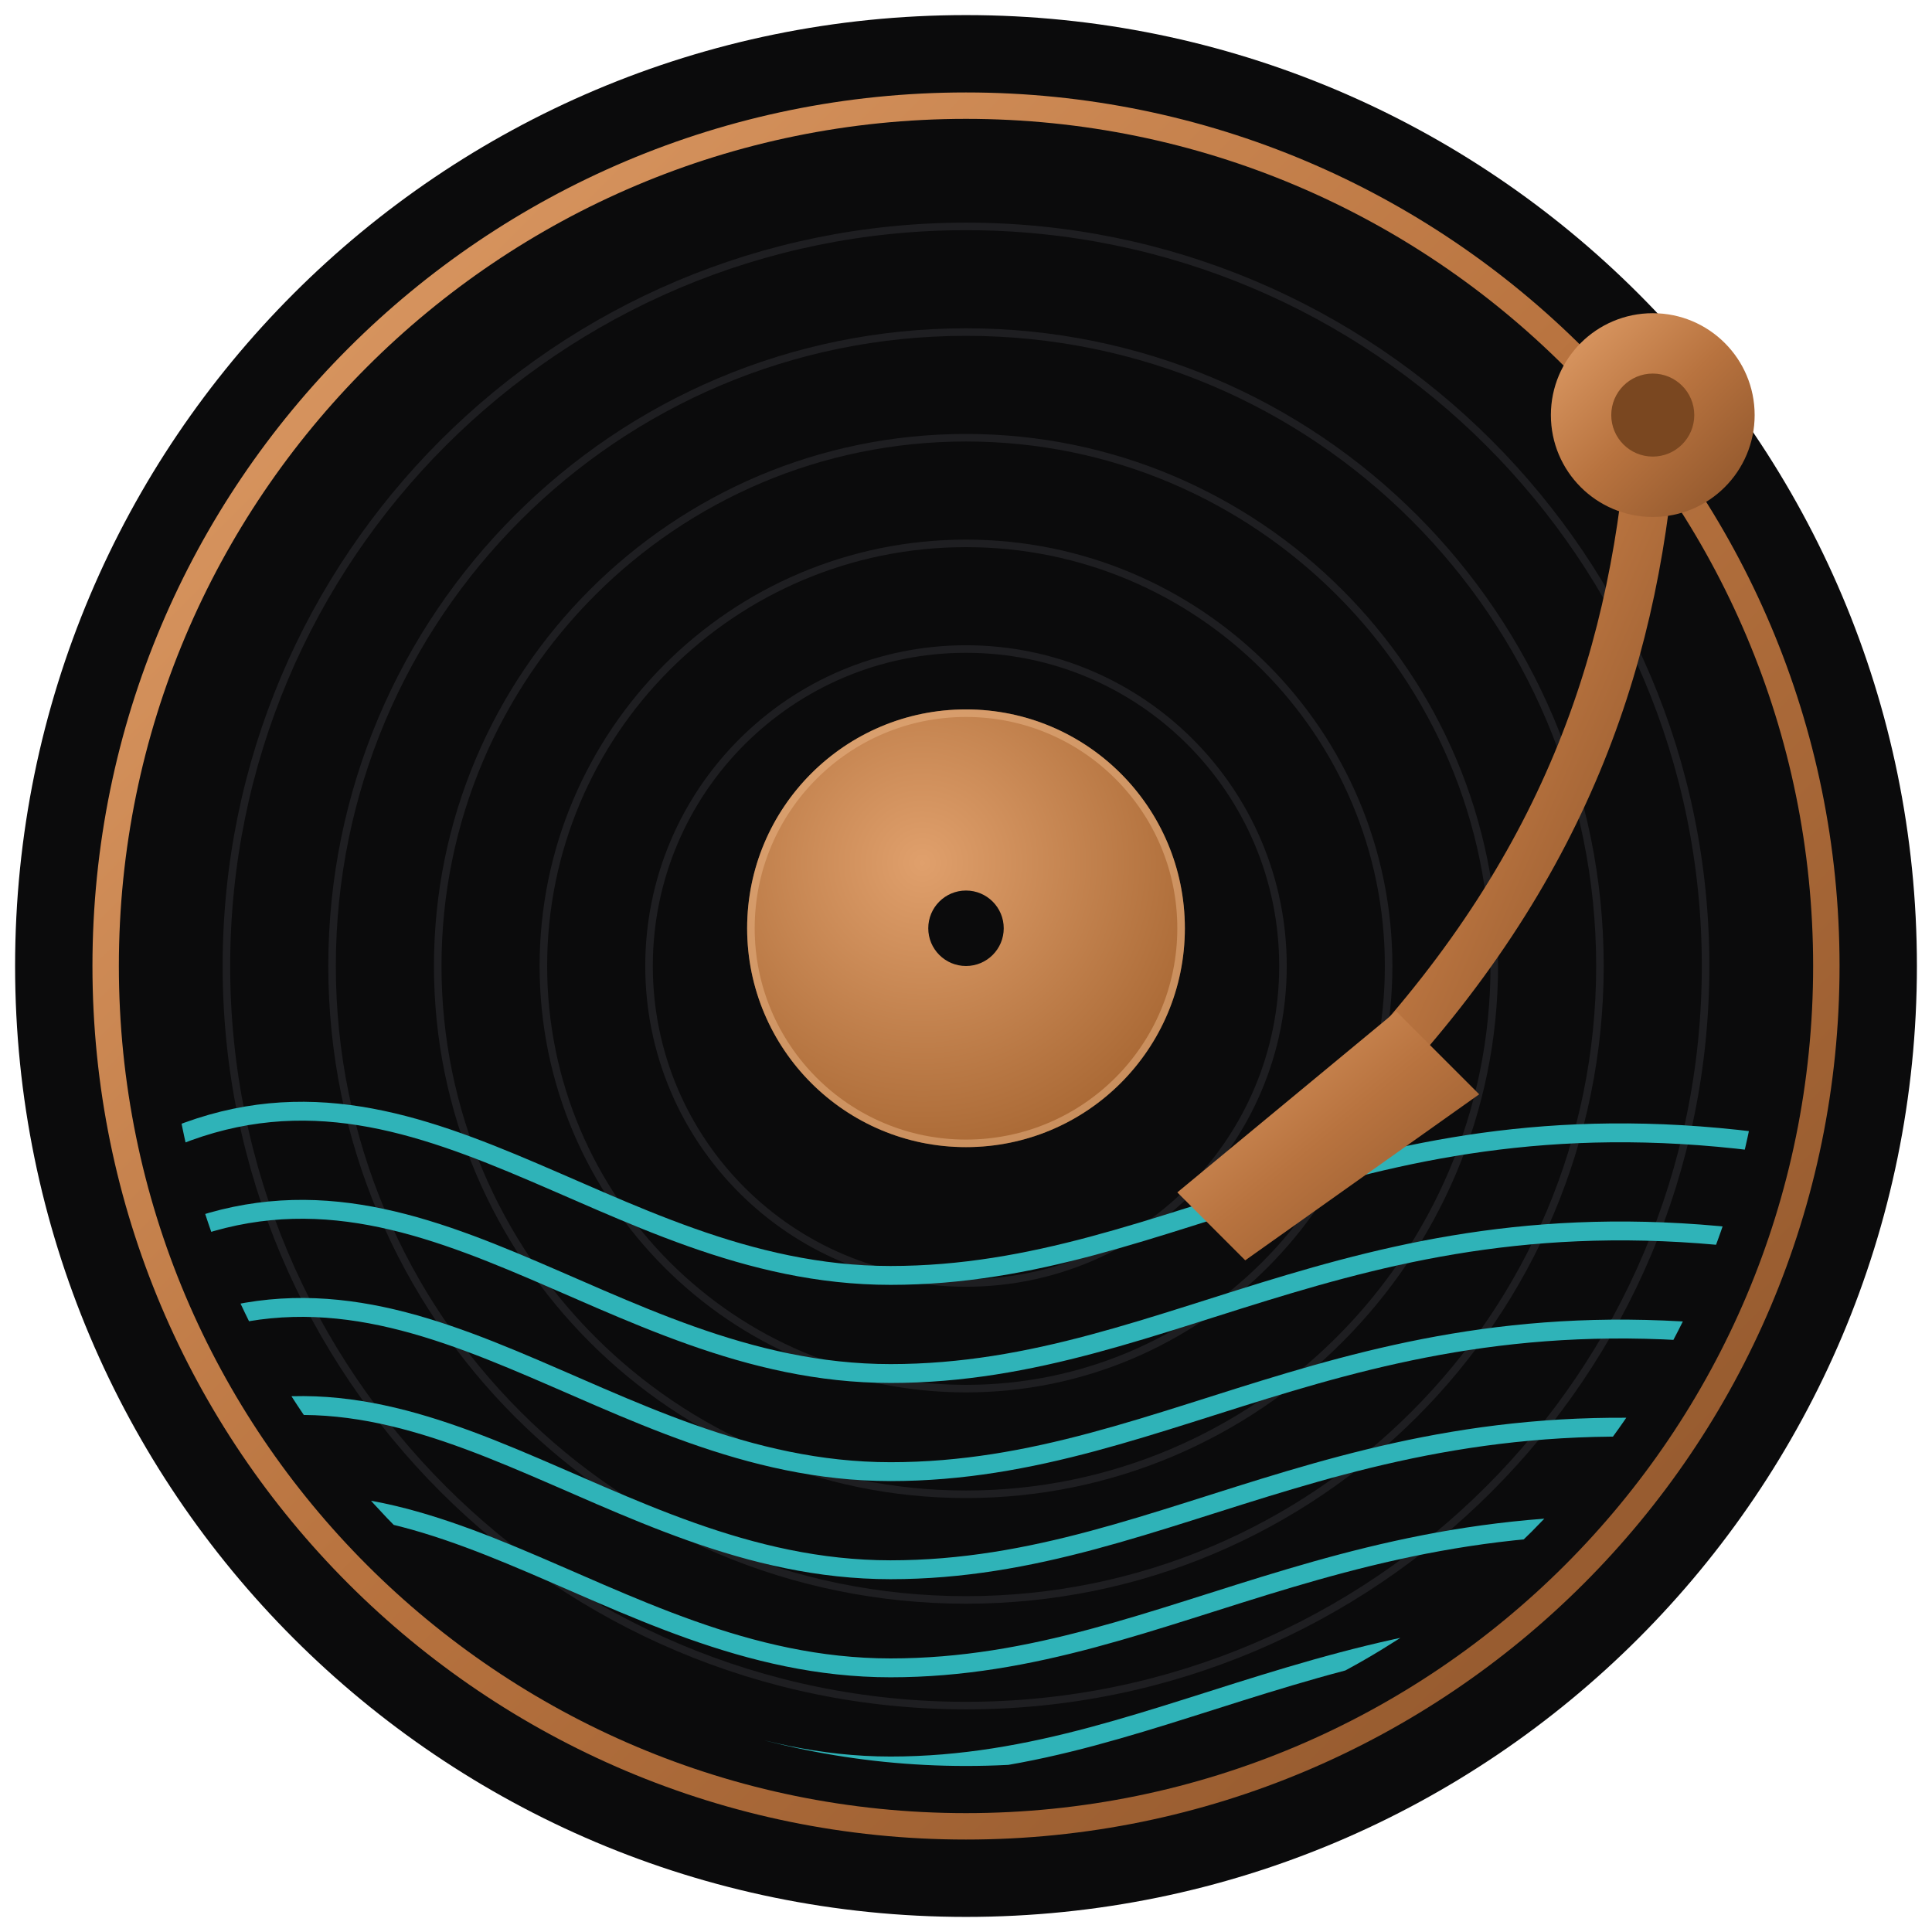
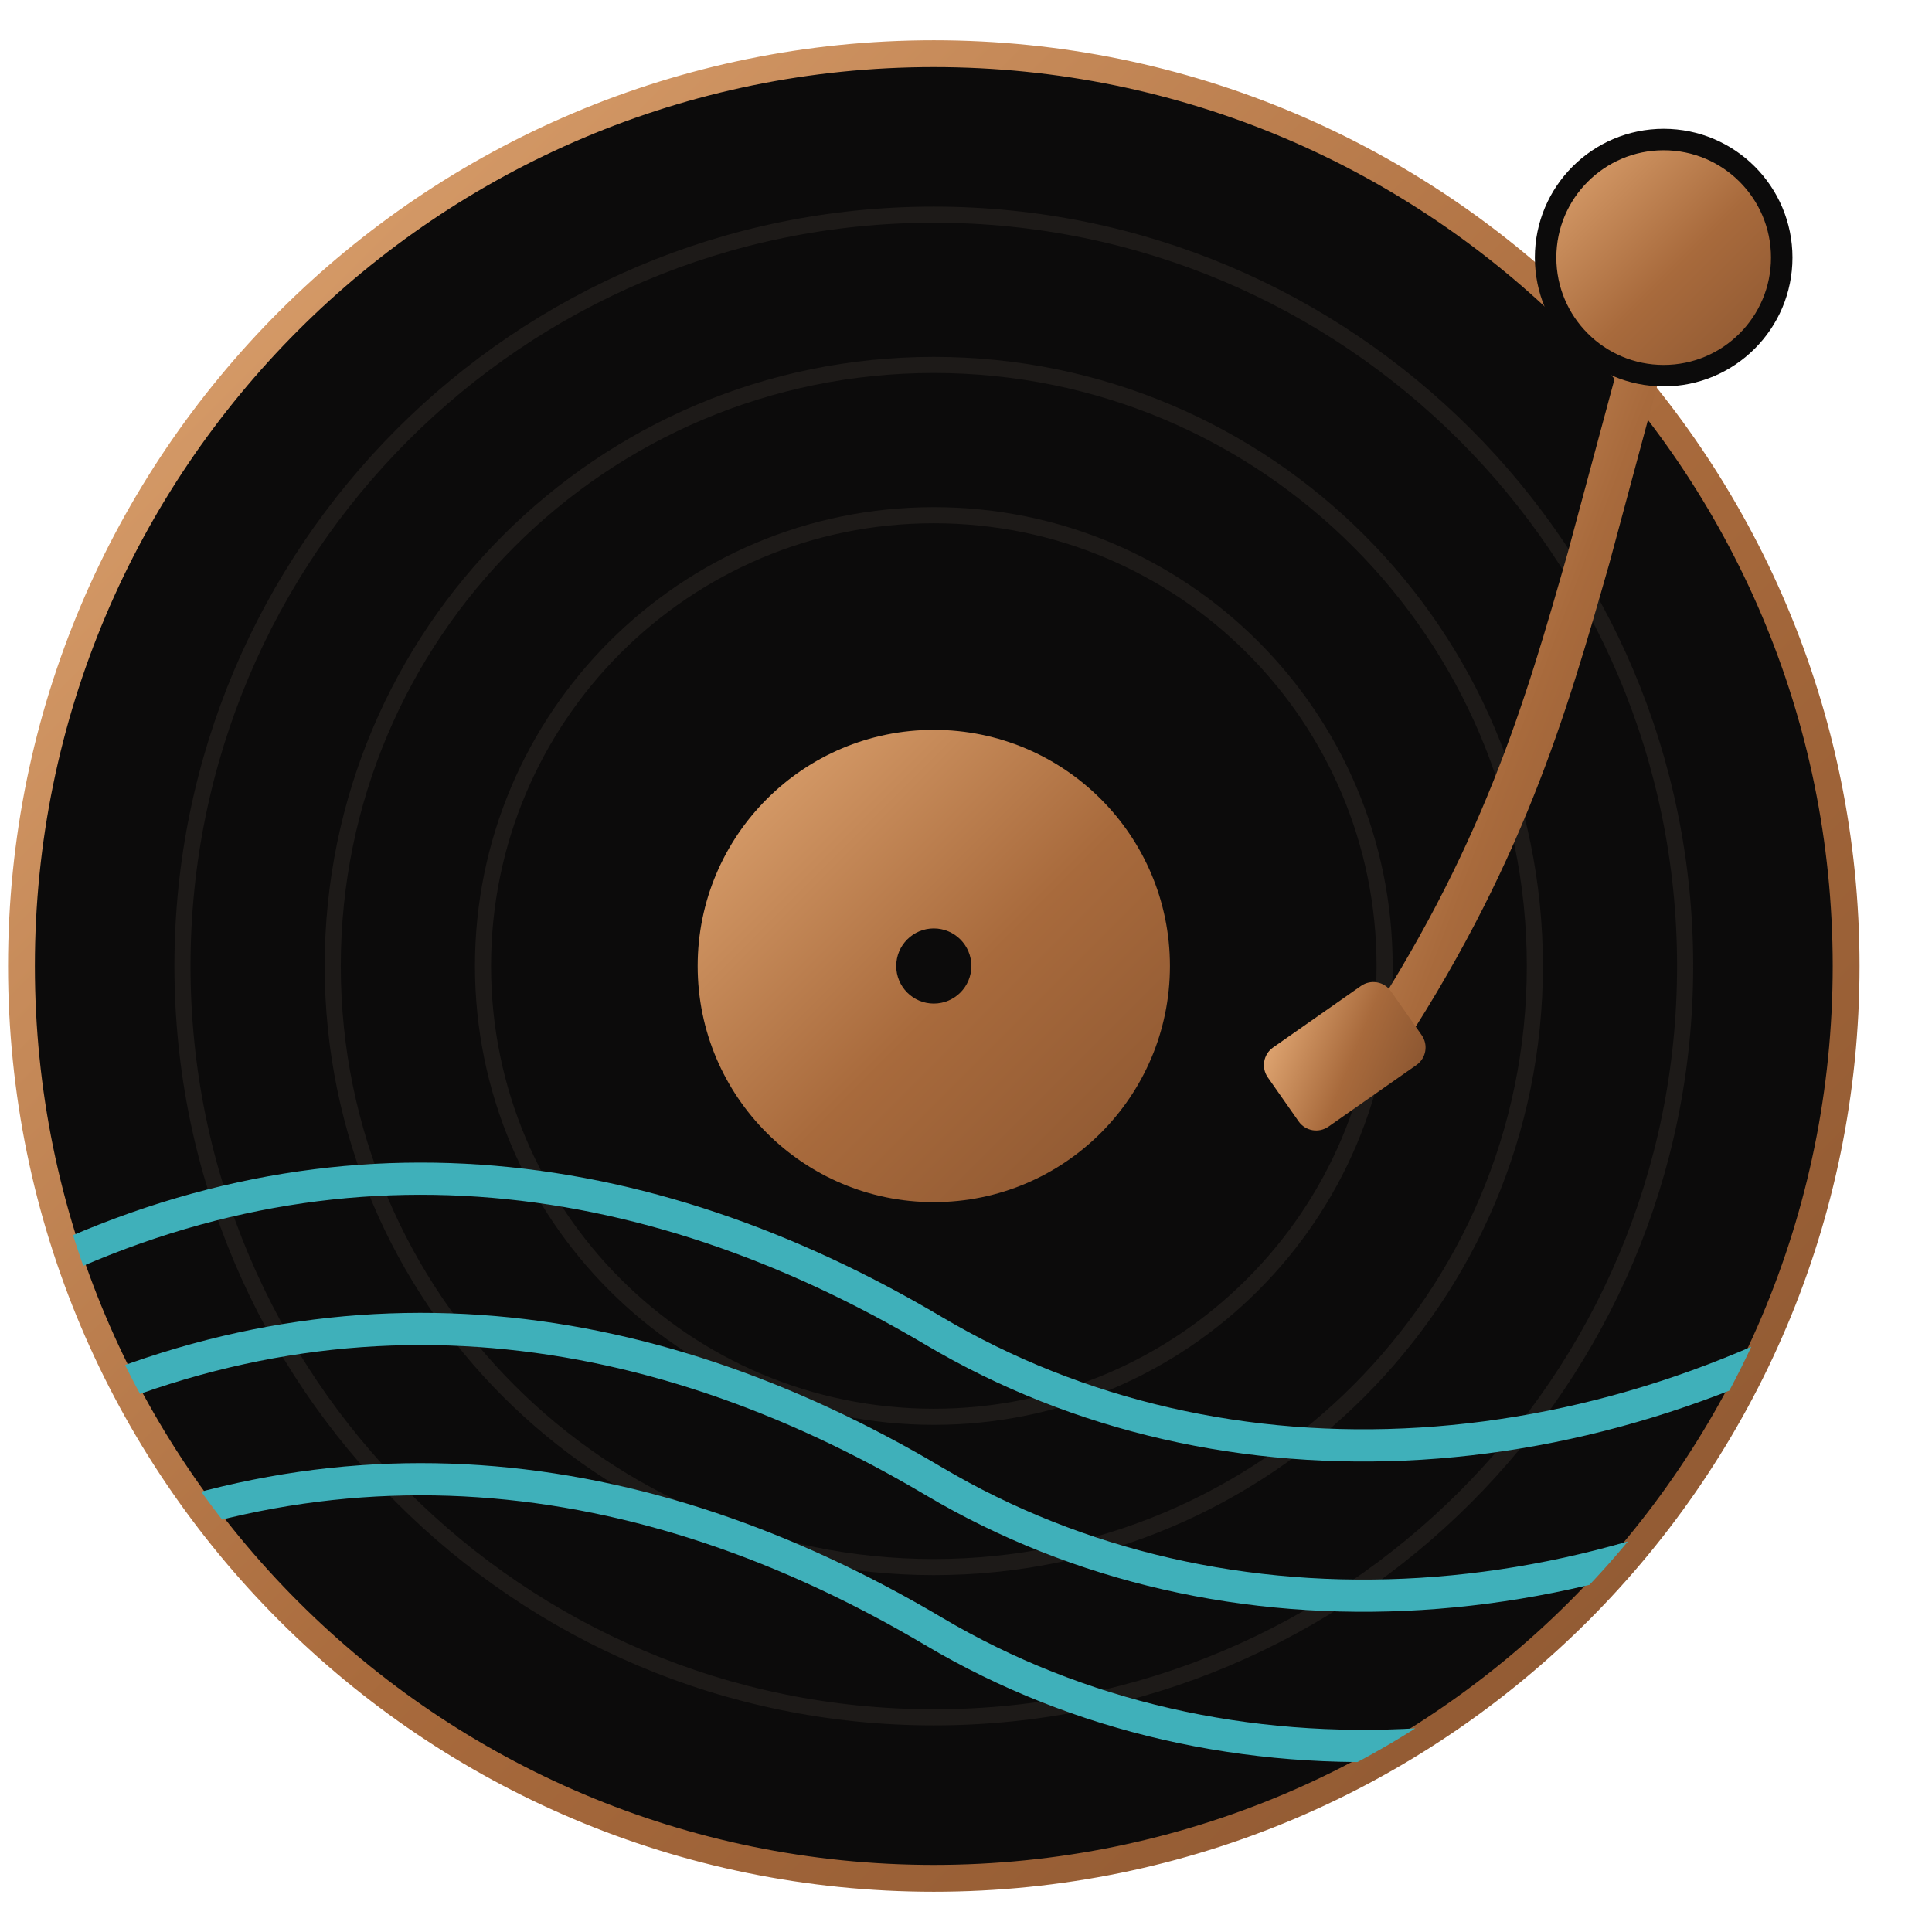
- <svg xmlns="http://www.w3.org/2000/svg" viewBox="0 0 512 512" role="img" aria-label="Kissa">
+ <svg xmlns="http://www.w3.org/2000/svg" viewBox="0 0 180 180" role="img" aria-label="Kissa">
  <defs>
-     <linearGradient id="copper" x1="0" y1="0" x2="1" y2="1">
-       <stop offset="0" stop-color="#e2a06a" />
-       <stop offset="0.5" stop-color="#b8733f" />
-       <stop offset="1" stop-color="#8a5229" />
+     <clipPath id="r">
+       <circle cx="87" cy="90" r="84" />
+     </clipPath>
+     <linearGradient id="c" x1="0" y1="0" x2="1" y2="1">
+       <stop offset="0" stop-color="#e2a874" />
+       <stop offset=".55" stop-color="#a86a3c" />
+       <stop offset="1" stop-color="#8a5530" />
    </linearGradient>
-     <radialGradient id="label" cx="0.4" cy="0.35" r="0.75">
-       <stop offset="0" stop-color="#e0a06c" />
-       <stop offset="1" stop-color="#a4632f" />
-     </radialGradient>
-     <clipPath id="grooves">
-       <circle cx="256" cy="256" r="212" />
-     </clipPath>
  </defs>
-   <circle cx="256" cy="256" r="252" fill="#0b0b0c" />
-   <circle cx="256" cy="256" r="228" fill="none" stroke="url(#copper)" stroke-width="7" />
-   <g fill="none" stroke="#1e1e21" stroke-width="2">
-     <circle cx="256" cy="256" r="196" />
-     <circle cx="256" cy="256" r="168" />
-     <circle cx="256" cy="256" r="140" />
-     <circle cx="256" cy="256" r="112" />
-     <circle cx="256" cy="256" r="84" />
+   <circle cx="87" cy="90" r="86" fill="#0c0b0b" />
+   <circle cx="87" cy="90" r="85" fill="none" stroke="url(#c)" stroke-width="2.5" />
+   <g fill="none" stroke="#1d1a18" stroke-width="1.5">
+     <circle cx="87" cy="90" r="70" />
+     <circle cx="87" cy="90" r="56" />
+     <circle cx="87" cy="90" r="42" />
  </g>
-   <g clip-path="url(#grooves)" fill="none" stroke="#2fb3b8" stroke-width="5" stroke-linecap="round">
-     <path d="M40 304c70-34 120 34 196 34s126-52 240-34" />
-     <path d="M40 330c70-34 120 34 196 34s126-52 240-34" />
-     <path d="M40 356c70-34 120 34 196 34s126-52 240-34" />
-     <path d="M40 382c70-34 120 34 196 34s126-52 240-34" />
-     <path d="M40 408c70-34 120 34 196 34s126-52 240-34" />
-     <path d="M40 434c70-34 120 34 196 34s126-52 240-34" />
+   <g clip-path="url(#r)" fill="none" stroke="#3fb0ba" stroke-width="3" stroke-linecap="round">
+     <path d="M0 120 C30 104 60 108 87 124 S150 138 180 118" />
+     <path d="M0 134 C30 118 60 122 87 138 S150 152 180 132" />
+     <path d="M0 148 C30 132 60 136 87 152 S150 166 180 146" />
  </g>
-   <circle cx="256" cy="246" r="58" fill="url(#label)" />
-   <circle cx="256" cy="246" r="57" fill="none" stroke="#f0bd8f" stroke-opacity="0.45" stroke-width="2" />
-   <circle cx="256" cy="246" r="10" fill="#0b0b0c" />
-   <path d="M438 112c-4 60-22 116-74 172" fill="none" stroke="url(#copper)" stroke-width="13" stroke-linecap="round" />
-   <path d="M370 268l22 22-62 44-18-18z" fill="url(#copper)" />
-   <circle cx="438" cy="110" r="27" fill="url(#copper)" />
-   <circle cx="438" cy="110" r="11" fill="#7a4720" />
+   <circle cx="87" cy="90" r="22" fill="url(#c)" />
+   <circle cx="87" cy="90" r="3.5" fill="#0c0b0b" />
+   <path d="M155 26 L148 52 C144 66 140 80 128 98" fill="none" stroke="url(#c)" stroke-width="4" stroke-linecap="round" />
+   <rect x="118" y="94" width="14" height="9" rx="2" fill="url(#c)" transform="rotate(-35 125 98)" />
+   <circle cx="155" cy="24" r="11" fill="url(#c)" stroke="#0c0b0b" stroke-width="2" />
</svg>
